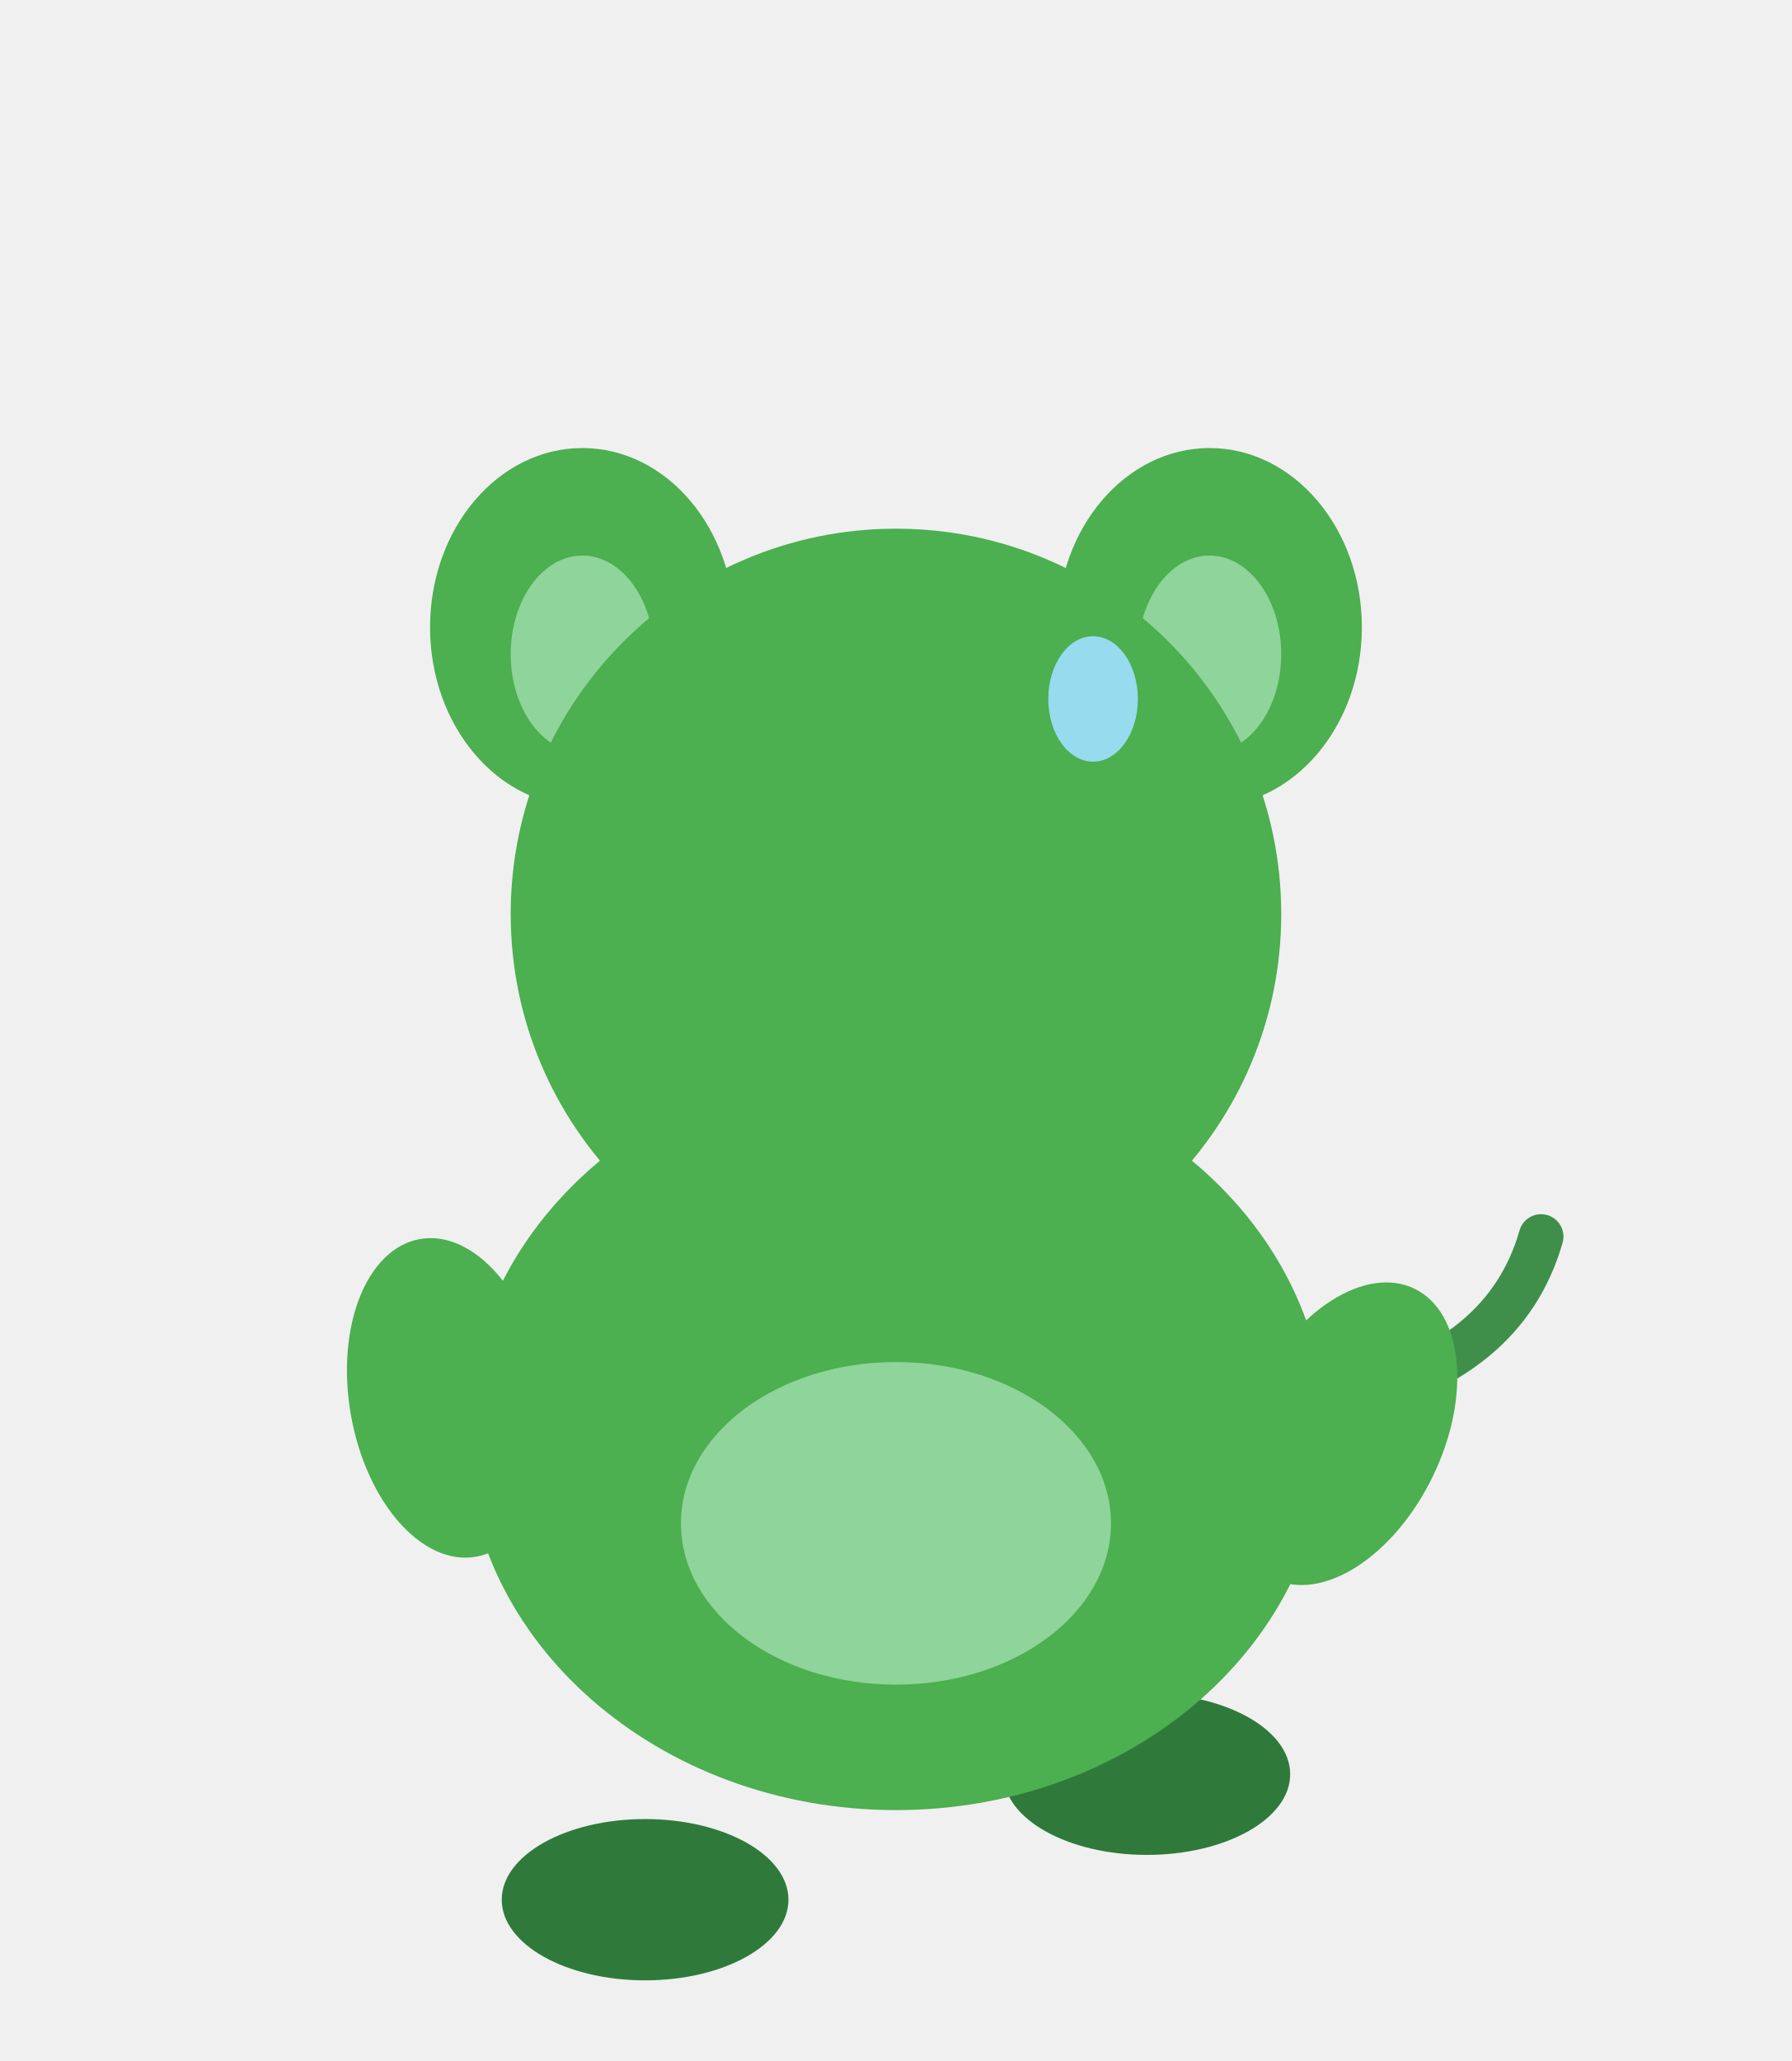
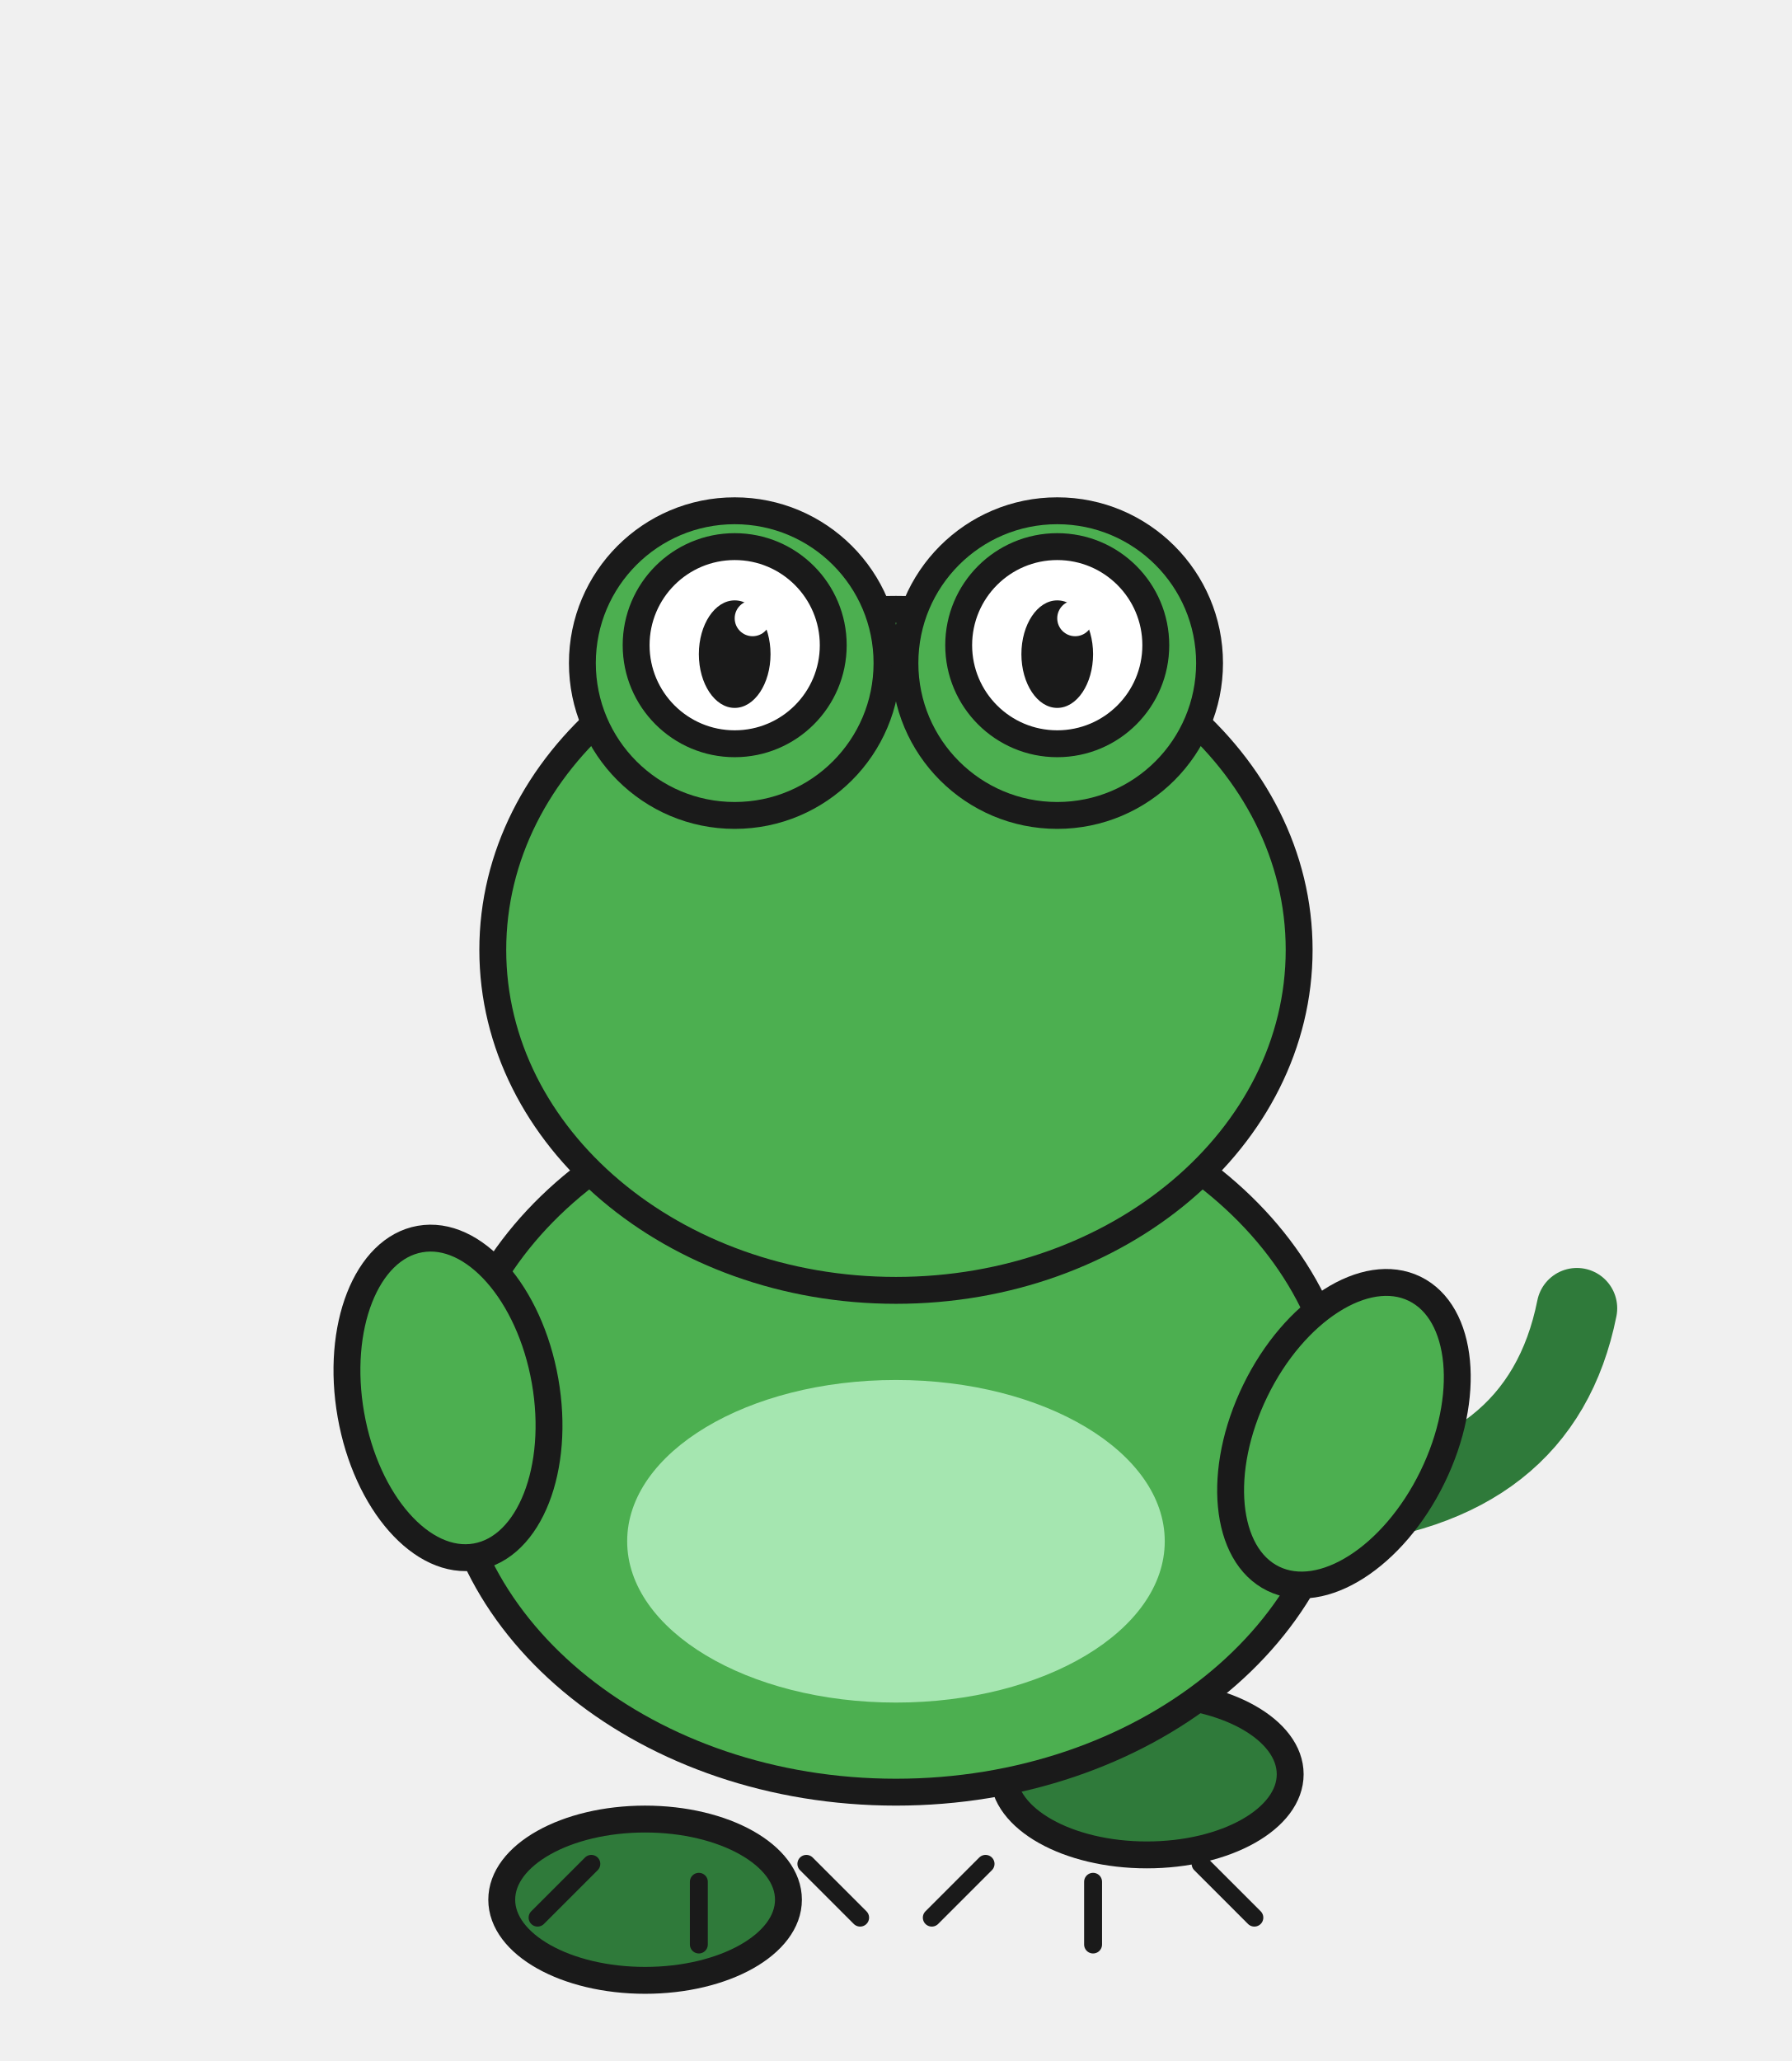
<svg xmlns="http://www.w3.org/2000/svg" viewBox="0 0 200 230" width="200" height="230">
  <defs>
-     <style>.outline {{ stroke: #1a1a1a; stroke-width: 3; stroke-linecap: round; stroke-linejoin: round; }}</style>
+     <style>.outline { stroke: #1a1a1a; stroke-width: 3; stroke-linecap: round; stroke-linejoin: round; }</style>
  </defs>
-   <path d="M 150 156 Q 168 152 172 138" fill="none" stroke="#3f8f4a" stroke-width="5" stroke-linecap="round" />
+   <path d="M 148 168 Q 172 166 176 146" fill="none" stroke="#2f7a3a" stroke-width="9" stroke-linecap="round" />
  <ellipse cx="72" cy="212" rx="16" ry="9" fill="#2f7a3a" class="outline" />
  <ellipse cx="128" cy="198" rx="16" ry="9" fill="#2f7a3a" class="outline" />
-   <ellipse cx="100" cy="160" rx="48" ry="42" fill="#4caf50" class="outline" />
-   <ellipse cx="100" cy="170" rx="24" ry="18" fill="#8fd49a" />
+   <path d="M 66 208 l -6 6 M 78 210 v 7 M 90 208 l 6 6" stroke="#1a1a1a" stroke-width="2" stroke-linecap="round" />
+   <path d="M 110 208 l -6 6 M 122 210 v 7 M 134 208 l 6 6" stroke="#1a1a1a" stroke-width="2" stroke-linecap="round" />
+   <ellipse cx="100" cy="160" rx="50" ry="40" fill="#4caf50" class="outline" />
+   <ellipse cx="100" cy="172" rx="30" ry="18" fill="#a5e6b0" />
  <ellipse cx="50" cy="156" rx="11" ry="18" fill="#4caf50" class="outline" transform="rotate(-10 50 156)" />
  <ellipse cx="150" cy="160" rx="11" ry="18" fill="#4caf50" class="outline" transform="rotate(26 150 160)" />
-   <ellipse cx="65" cy="70" rx="17" ry="20" fill="#4caf50" class="outline" />
-   <ellipse cx="135" cy="70" rx="17" ry="20" fill="#4caf50" class="outline" />
-   <ellipse cx="65" cy="73" rx="8" ry="11" fill="#8fd49a" />
-   <ellipse cx="135" cy="73" rx="8" ry="11" fill="#8fd49a" />
-   <circle cx="100" cy="102" r="43" fill="#4caf50" class="outline" />
-   <ellipse cx="122" cy="78" rx="5" ry="7" fill="#9fe0ff" class="outline" stroke-width="1.5" opacity="0.9" />
+   <ellipse cx="100" cy="106" rx="45" ry="38" fill="#4caf50" class="outline" />
+   <circle cx="82" cy="74" r="17" fill="#4caf50" class="outline" />
+   <circle cx="118" cy="74" r="17" fill="#4caf50" class="outline" />
+   <circle cx="82" cy="72" r="11" fill="#ffffff" class="outline" stroke-width="2" />
+   <circle cx="118" cy="72" r="11" fill="#ffffff" class="outline" stroke-width="2" />
+   <ellipse cx="82" cy="73" rx="4" ry="6" fill="#1a1a1a" />
+   <ellipse cx="118" cy="73" rx="4" ry="6" fill="#1a1a1a" />
+   <circle cx="84" cy="69" r="2" fill="#ffffff" />
+   <circle cx="120" cy="69" r="2" fill="#ffffff" />
</svg>
